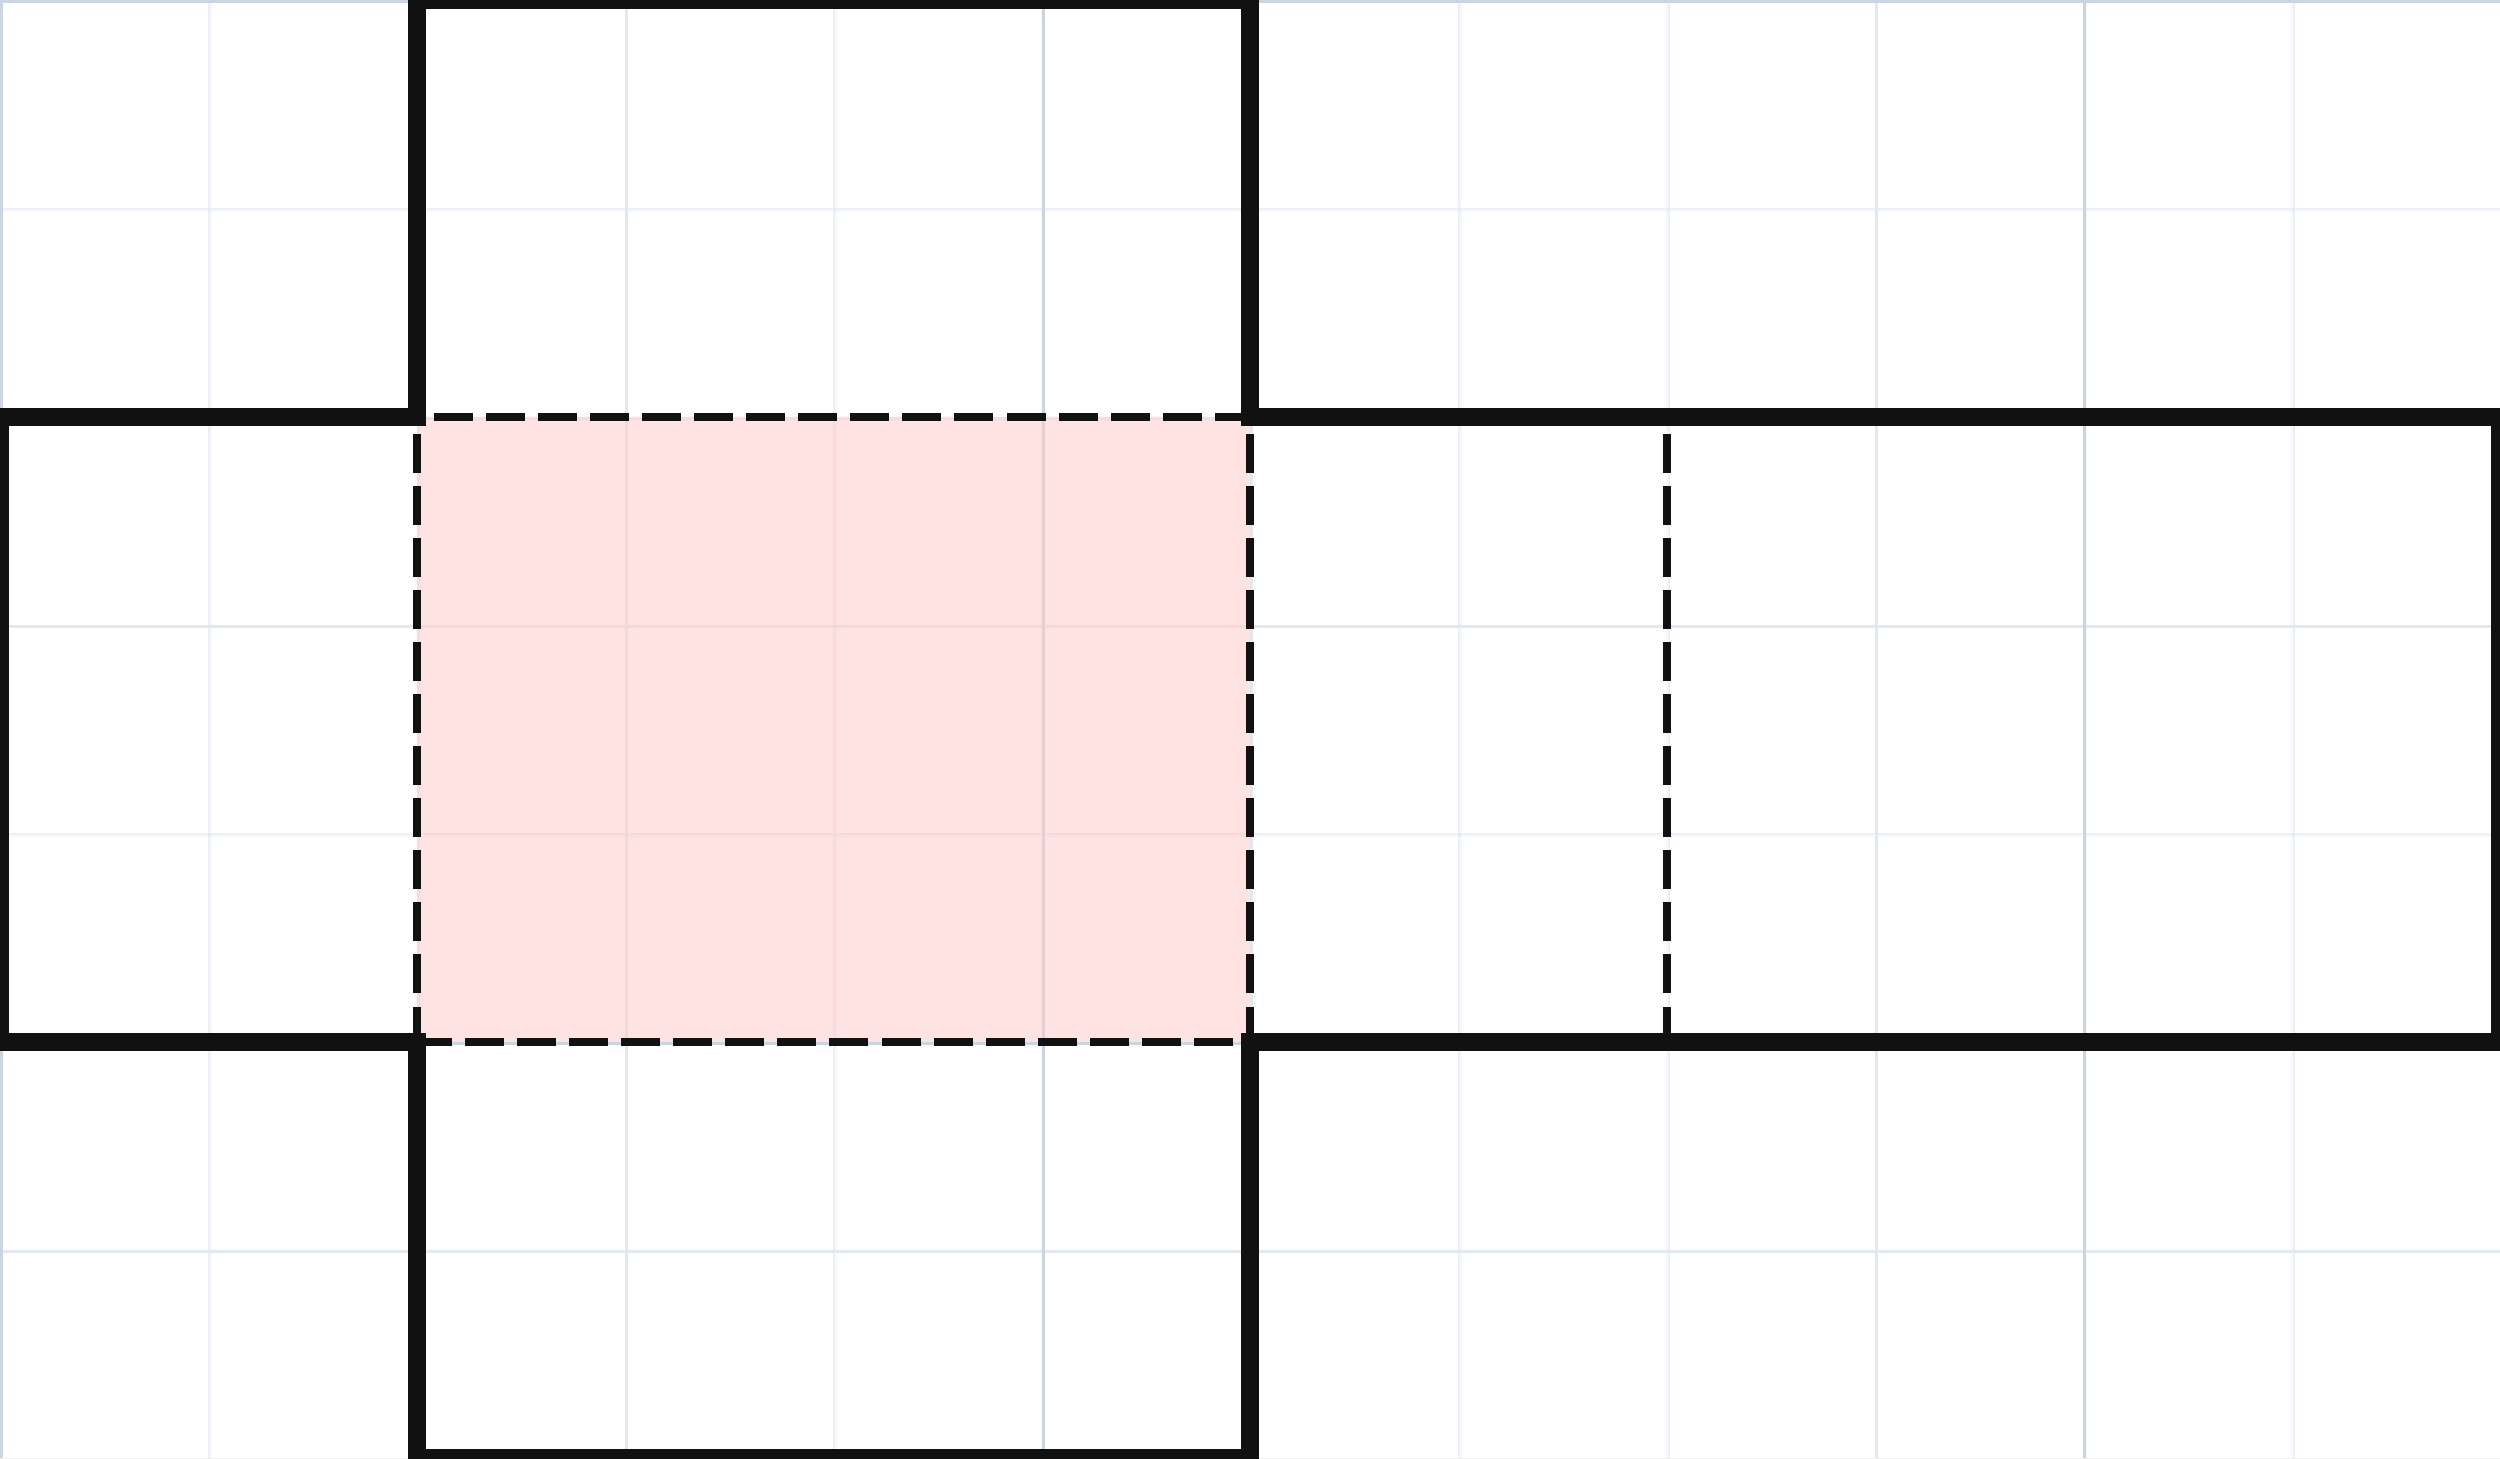
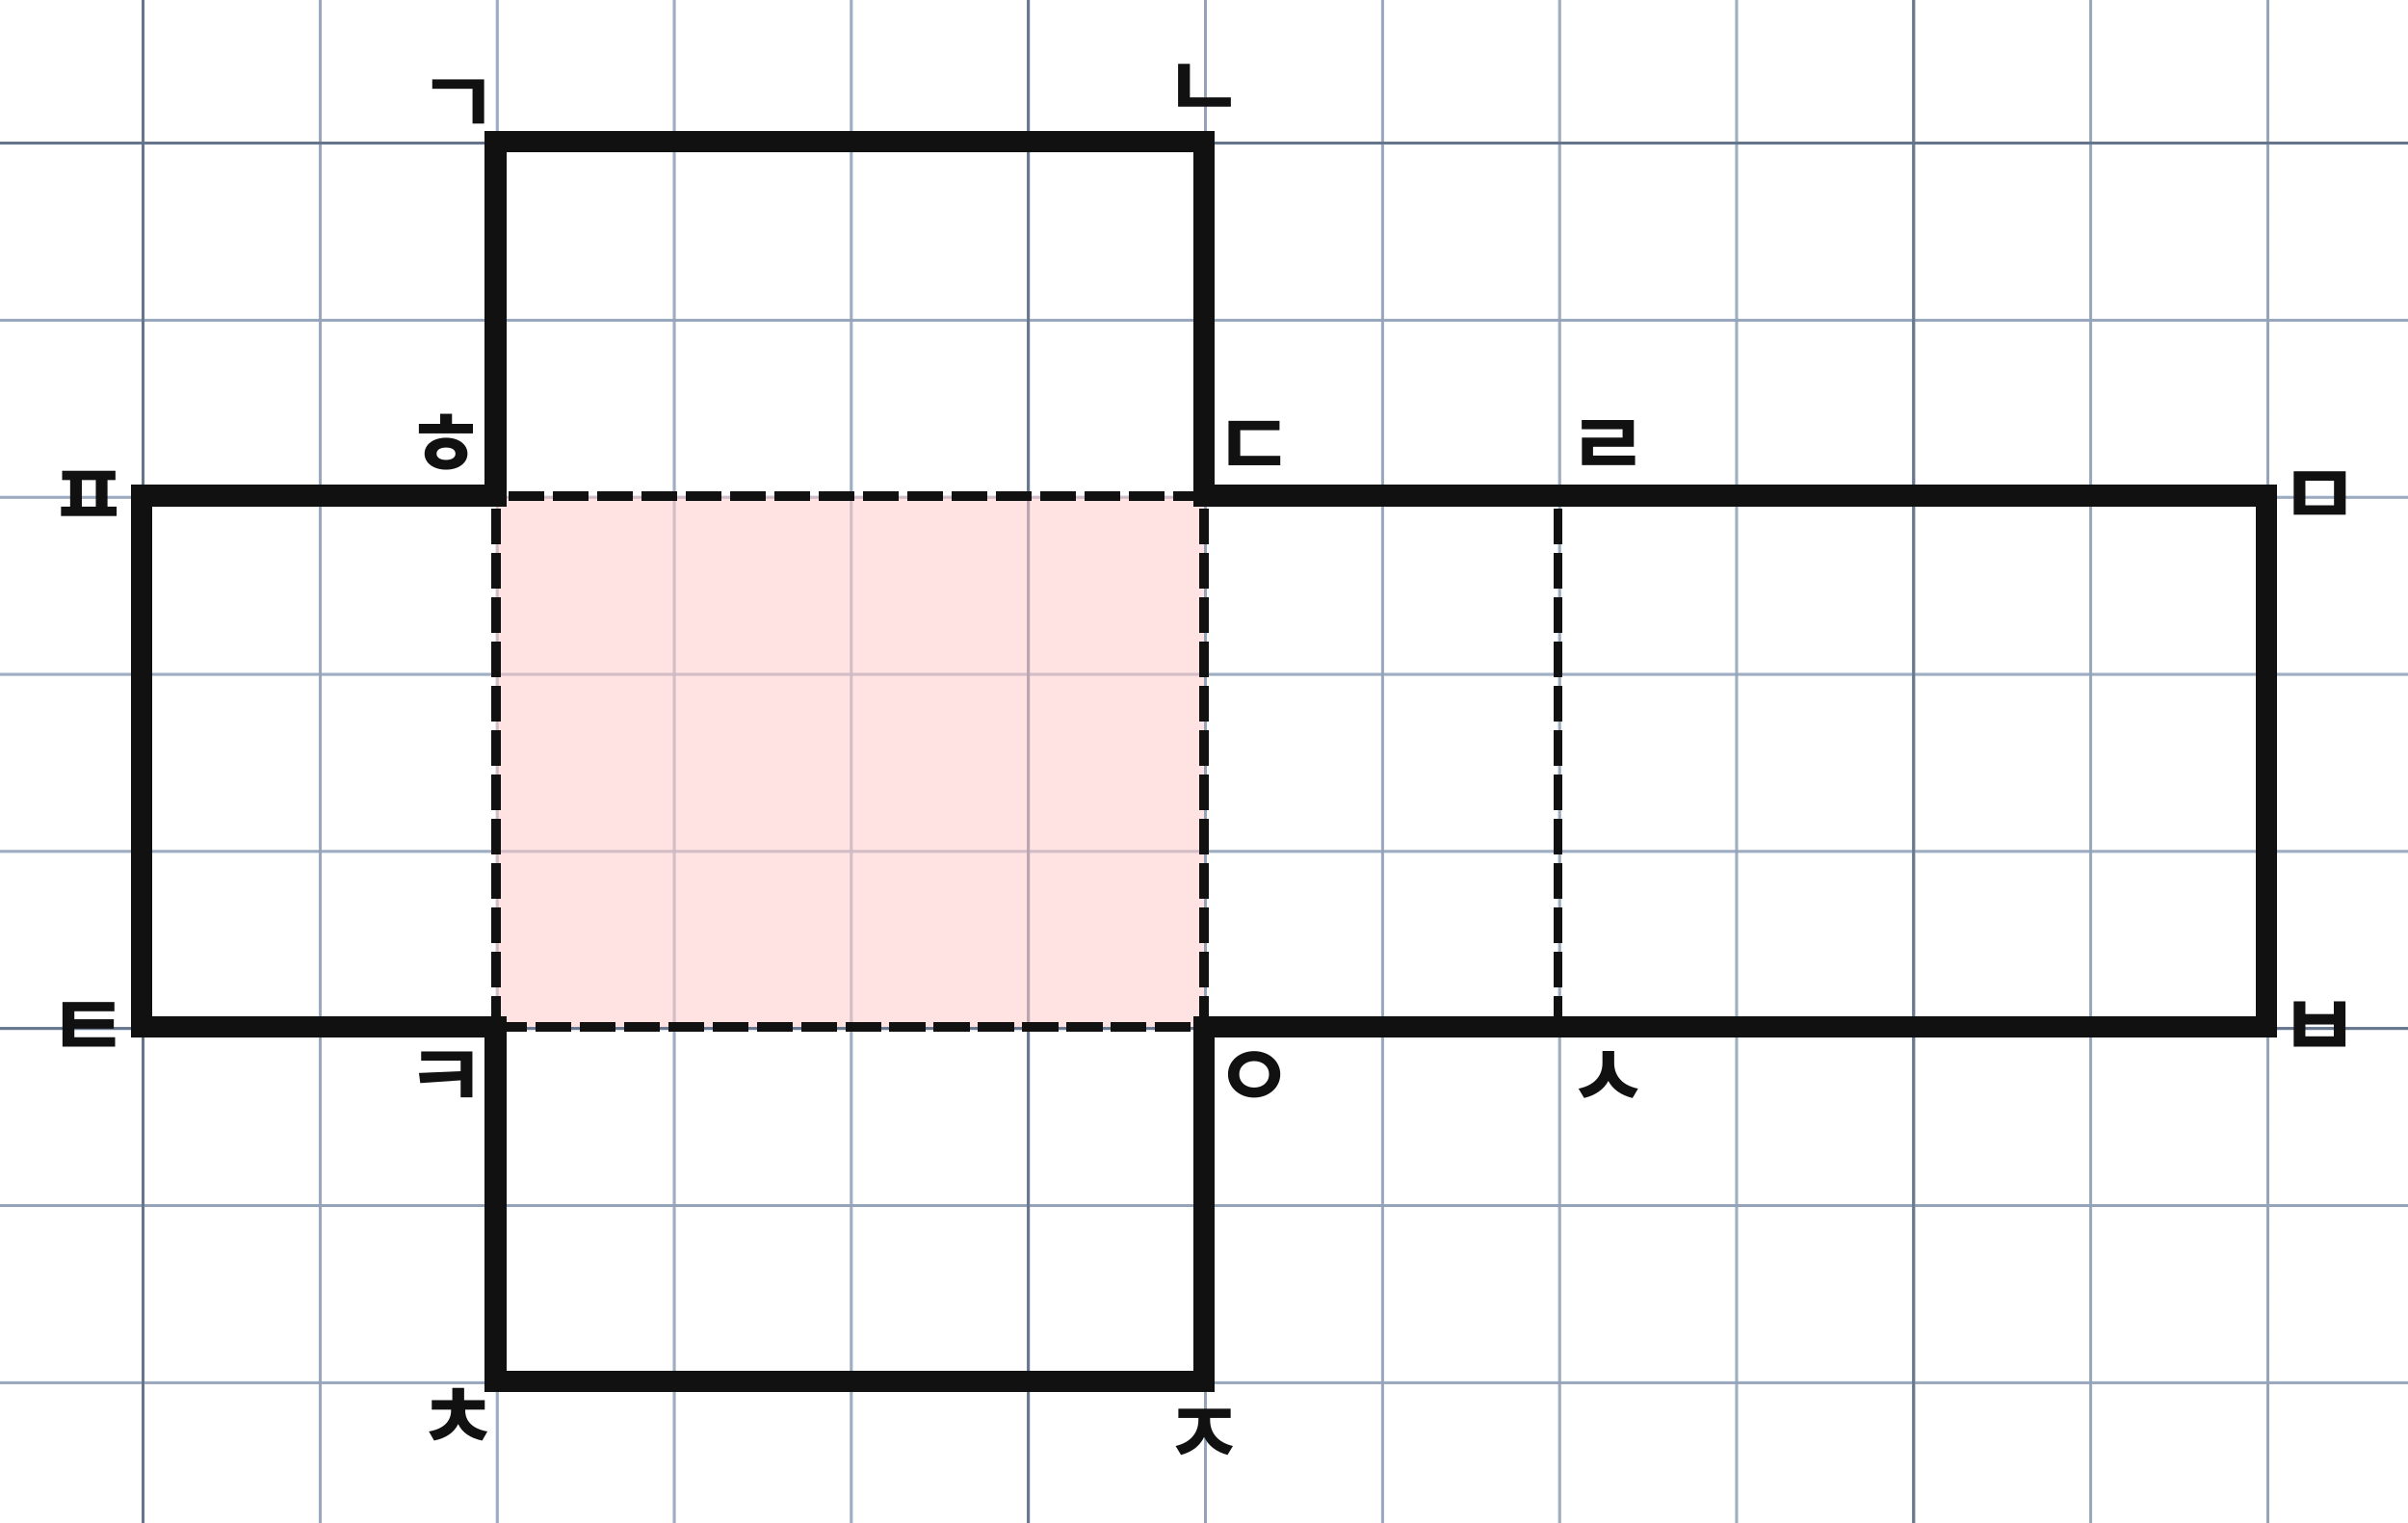
- <svg xmlns="http://www.w3.org/2000/svg" width="480" height="280" viewBox="0 0 480 280" shape-rendering="crispEdges">
+ <svg xmlns="http://www.w3.org/2000/svg" width="544" height="344" viewBox="-32.00 -32.00 544.00 344.00" shape-rendering="crispEdges">
  <defs>
    <pattern id="gridMinor" width="40" height="40" patternUnits="userSpaceOnUse">
-       <path d="M 40 0 L 0 0 0 40" fill="none" stroke="#e2e8f0" stroke-width="1" />
+       <path d="M 40 0 L 0 0 0 40" fill="none" stroke="#94a3b8" stroke-width="1.4" />
    </pattern>
    <pattern id="gridMajor" width="200" height="200" patternUnits="userSpaceOnUse">
-       <path d="M 200 0 L 0 0 0 200" fill="none" stroke="#cbd5e1" stroke-width="1" />
+       <path d="M 200 0 L 0 0 0 200" fill="none" stroke="#64748b" stroke-width="1.4" />
    </pattern>
  </defs>
-   <rect width="100%" height="100%" fill="white" />
-   <rect width="100%" height="100%" fill="url(#gridMinor)" />
-   <rect width="100%" height="100%" fill="url(#gridMajor)" />
+   <rect width="544.00" height="344.00" fill="white" x="-32.00" y="-32.00" />
+   <rect width="544.00" height="344.00" fill="url(#gridMinor)" x="-32.00" y="-32.00" />
+   <rect width="544.00" height="344.00" fill="url(#gridMajor)" x="-32.00" y="-32.00" />
  <rect x="80" y="80" width="160" height="120" fill="#fecaca" fill-opacity="0.55" />
-   <line x1="0" y1="80" x2="80" y2="80" stroke="#111111" stroke-width="3.5" stroke-linecap="square" />
-   <line x1="80" y1="200" x2="80" y2="80" stroke="#111111" stroke-width="1.5" stroke-linecap="square" stroke-dasharray="6 4" />
-   <line x1="80" y1="200" x2="0" y2="200" stroke="#111111" stroke-width="3.5" stroke-linecap="square" />
-   <line x1="0" y1="200" x2="0" y2="80" stroke="#111111" stroke-width="3.5" stroke-linecap="square" />
-   <line x1="240" y1="80" x2="80" y2="80" stroke="#111111" stroke-width="1.5" stroke-linecap="square" stroke-dasharray="6 4" />
-   <line x1="240" y1="200" x2="240" y2="80" stroke="#111111" stroke-width="1.5" stroke-linecap="square" stroke-dasharray="6 4" />
-   <line x1="80" y1="200" x2="240" y2="200" stroke="#111111" stroke-width="1.5" stroke-linecap="square" stroke-dasharray="6 4" />
-   <line x1="240" y1="80" x2="320" y2="80" stroke="#111111" stroke-width="3.5" stroke-linecap="square" />
-   <line x1="320" y1="200" x2="320" y2="80" stroke="#111111" stroke-width="1.5" stroke-linecap="square" stroke-dasharray="6 4" />
-   <line x1="320" y1="200" x2="240" y2="200" stroke="#111111" stroke-width="3.5" stroke-linecap="square" />
-   <line x1="320" y1="80" x2="480" y2="80" stroke="#111111" stroke-width="3.5" stroke-linecap="square" />
-   <line x1="480" y1="80" x2="480" y2="200" stroke="#111111" stroke-width="3.5" stroke-linecap="square" />
-   <line x1="480" y1="200" x2="320" y2="200" stroke="#111111" stroke-width="3.5" stroke-linecap="square" />
-   <line x1="80" y1="0" x2="240" y2="0" stroke="#111111" stroke-width="3.5" stroke-linecap="square" />
-   <line x1="240" y1="0" x2="240" y2="80" stroke="#111111" stroke-width="3.5" stroke-linecap="square" />
-   <line x1="80" y1="80" x2="80" y2="0" stroke="#111111" stroke-width="3.5" stroke-linecap="square" />
-   <line x1="240" y1="200" x2="240" y2="280" stroke="#111111" stroke-width="3.5" stroke-linecap="square" />
-   <line x1="240" y1="280" x2="80" y2="280" stroke="#111111" stroke-width="3.5" stroke-linecap="square" />
-   <line x1="80" y1="280" x2="80" y2="200" stroke="#111111" stroke-width="3.5" stroke-linecap="square" />
+   <line x1="0" y1="80" x2="80" y2="80" stroke="#111111" stroke-width="4.9" stroke-linecap="square" />
+   <line x1="80" y1="200" x2="80" y2="80" stroke="#111111" stroke-width="2.1" stroke-linecap="square" stroke-dasharray="6 4" />
+   <line x1="80" y1="200" x2="0" y2="200" stroke="#111111" stroke-width="4.9" stroke-linecap="square" />
+   <line x1="0" y1="200" x2="0" y2="80" stroke="#111111" stroke-width="4.9" stroke-linecap="square" />
+   <line x1="240" y1="80" x2="80" y2="80" stroke="#111111" stroke-width="2.1" stroke-linecap="square" stroke-dasharray="6 4" />
+   <line x1="240" y1="200" x2="240" y2="80" stroke="#111111" stroke-width="2.1" stroke-linecap="square" stroke-dasharray="6 4" />
+   <line x1="80" y1="200" x2="240" y2="200" stroke="#111111" stroke-width="2.1" stroke-linecap="square" stroke-dasharray="6 4" />
+   <line x1="240" y1="80" x2="320" y2="80" stroke="#111111" stroke-width="4.9" stroke-linecap="square" />
+   <line x1="320" y1="200" x2="320" y2="80" stroke="#111111" stroke-width="2.1" stroke-linecap="square" stroke-dasharray="6 4" />
+   <line x1="320" y1="200" x2="240" y2="200" stroke="#111111" stroke-width="4.9" stroke-linecap="square" />
+   <line x1="320" y1="80" x2="480" y2="80" stroke="#111111" stroke-width="4.9" stroke-linecap="square" />
+   <line x1="480" y1="80" x2="480" y2="200" stroke="#111111" stroke-width="4.9" stroke-linecap="square" />
+   <line x1="480" y1="200" x2="320" y2="200" stroke="#111111" stroke-width="4.9" stroke-linecap="square" />
+   <line x1="80" y1="0" x2="240" y2="0" stroke="#111111" stroke-width="4.9" stroke-linecap="square" />
+   <line x1="240" y1="0" x2="240" y2="80" stroke="#111111" stroke-width="4.9" stroke-linecap="square" />
+   <line x1="80" y1="80" x2="80" y2="0" stroke="#111111" stroke-width="4.9" stroke-linecap="square" />
+   <line x1="240" y1="200" x2="240" y2="280" stroke="#111111" stroke-width="4.9" stroke-linecap="square" />
+   <line x1="240" y1="280" x2="80" y2="280" stroke="#111111" stroke-width="4.9" stroke-linecap="square" />
+   <line x1="80" y1="280" x2="80" y2="200" stroke="#111111" stroke-width="4.9" stroke-linecap="square" />
+   <g data-point-labels="true" font-family="sans-serif" font-size="20" font-weight="700" fill="#111111" text-anchor="middle" dominant-baseline="middle">
+     <text x="71.51" y="-8.49">ㄱ</text>
+     <text x="240.00" y="-12.00">ㄴ</text>
+     <text x="251.31" y="68.69">ㄷ</text>
+     <text x="331.31" y="68.69">ㄹ</text>
+     <text x="492.00" y="80.00">ㅁ</text>
+     <text x="492.00" y="200.00">ㅂ</text>
+     <text x="331.31" y="211.31">ㅅ</text>
+     <text x="251.31" y="211.31">ㅇ</text>
+     <text x="240.00" y="292.00">ㅈ</text>
+     <text x="71.51" y="288.49">ㅊ</text>
+     <text x="68.69" y="211.31">ㅋ</text>
+     <text x="-12.00" y="200.00">ㅌ</text>
+     <text x="-12.00" y="80.00">ㅍ</text>
+     <text x="68.69" y="68.69">ㅎ</text>
+   </g>
</svg>
